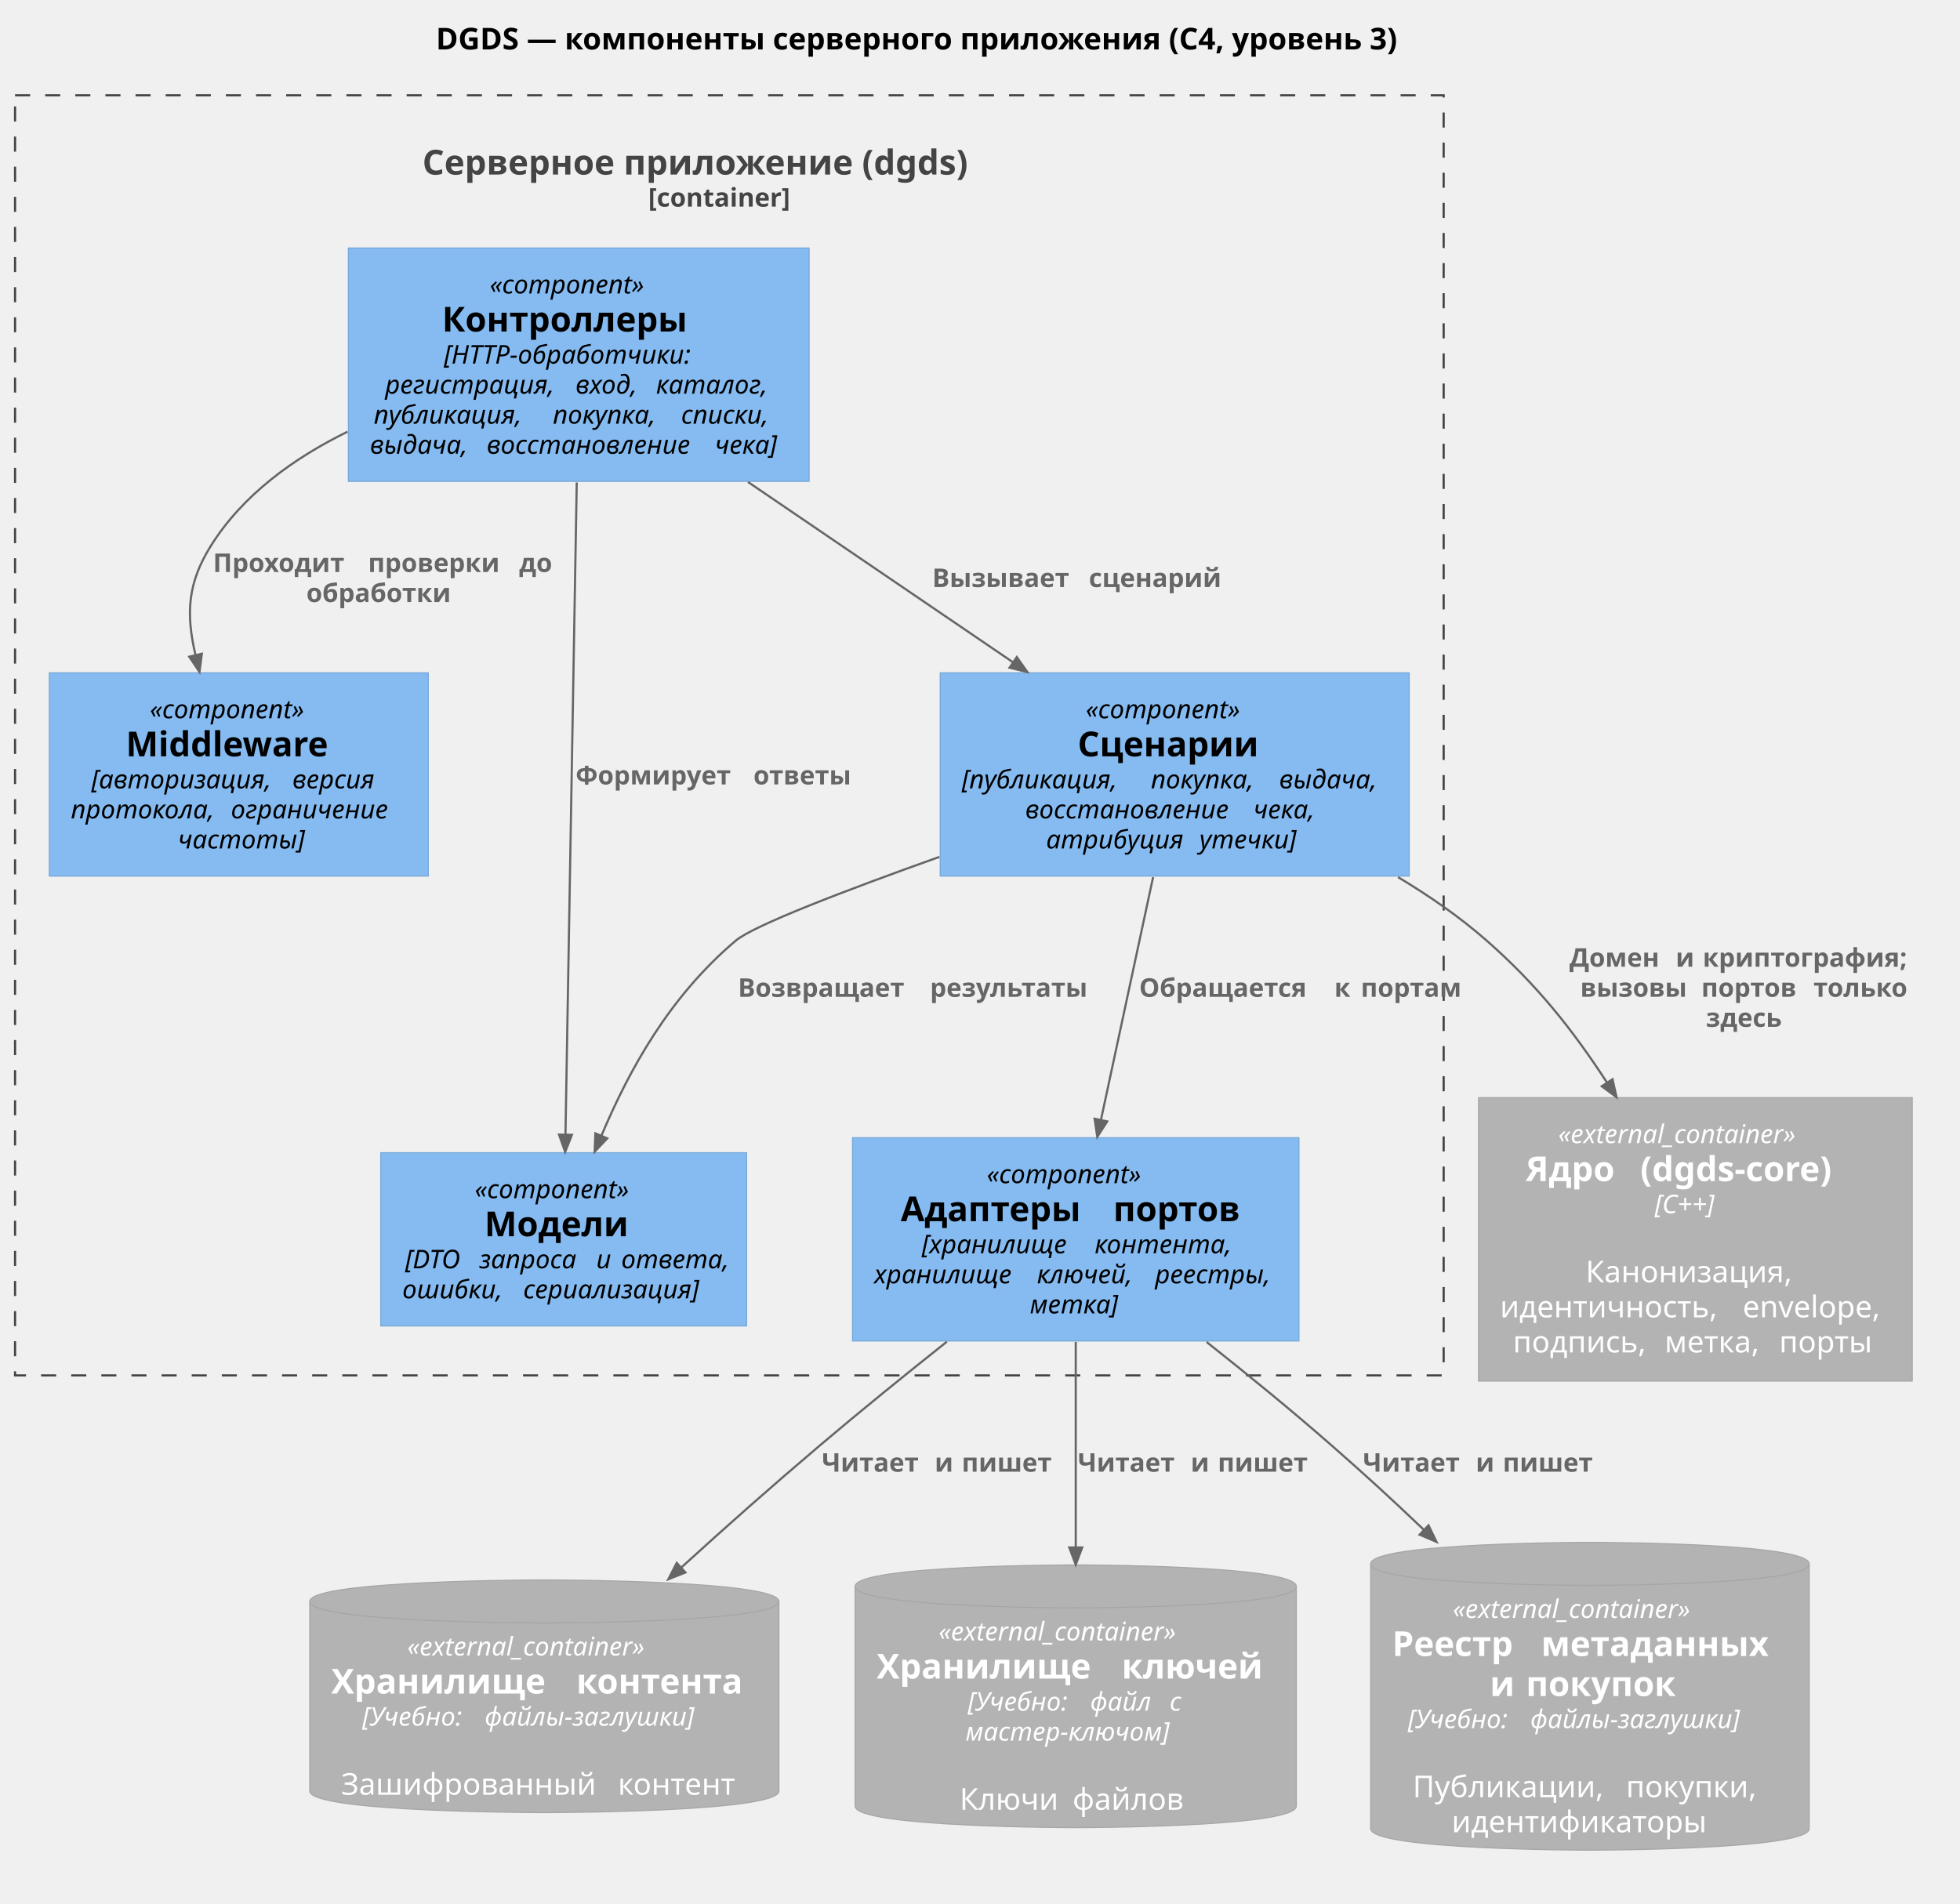
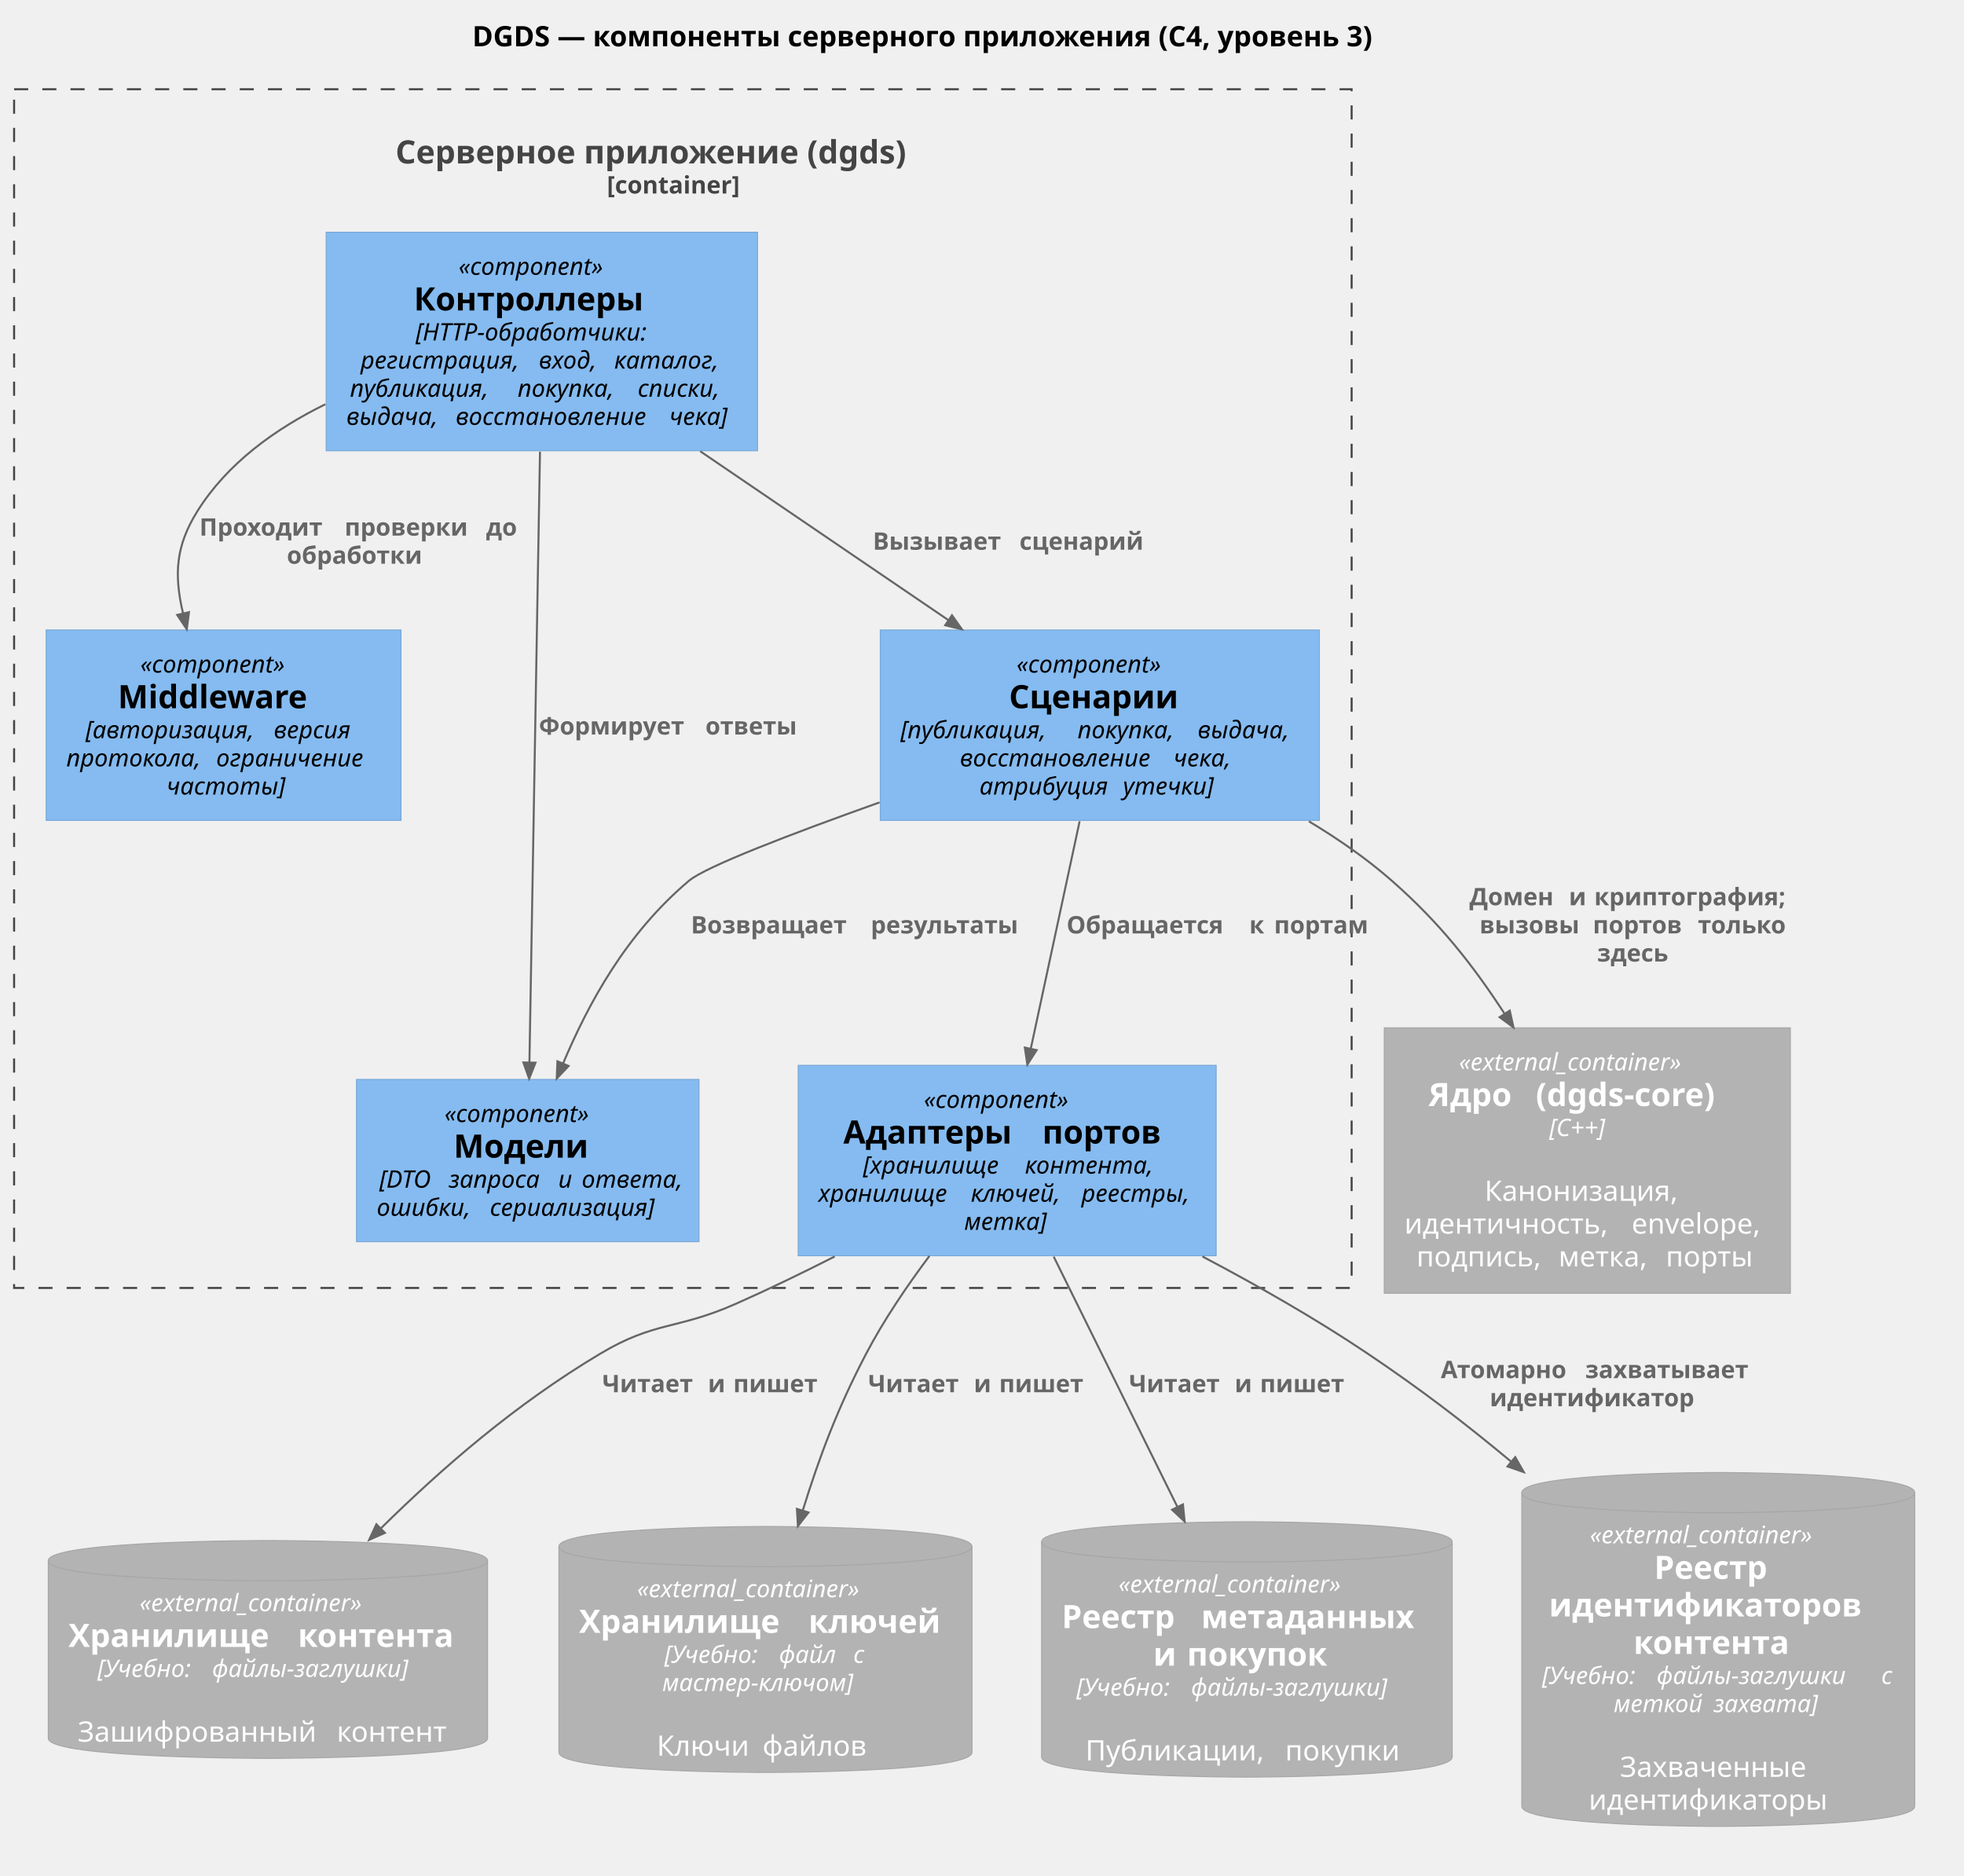
- <svg xmlns="http://www.w3.org/2000/svg" version="1.1" data-diagram-type="DESCRIPTION" style="width:911px;height:885px;background:#FFFFFF;" width="911px" height="885px" viewBox="0 0 911 885" zoomAndPan="magnify" preserveAspectRatio="none" contentStyleType="text/css">
+ <svg xmlns="http://www.w3.org/2000/svg" version="1.1" data-diagram-type="DESCRIPTION" style="width:975px;height:931px;background:#FFFFFF;" width="975px" height="931px" viewBox="0 0 975 931" zoomAndPan="magnify" preserveAspectRatio="none" contentStyleType="text/css">
  <defs />
  <g font-family="sans-serif" lengthAdjust="spacing">
    <g class="title" data-source-line="3">
-       <text x="202.61" y="22.995" fill="#000" font-size="14" textLength="499.611" font-weight="700">DGDS — компоненты серверного приложения (C4, уровень 3)</text>
+       <text x="234.459" y="22.995" fill="#000" font-size="14" textLength="499.611" font-weight="700">DGDS — компоненты серверного приложения (C4, уровень 3)</text>
    </g>
    <g class="cluster" data-qualified-name="server" id="ent0001" data-source-line="1666">
-       <rect x="7" y="44.297" width="664" height="595.1" fill="none" style="stroke:#444;stroke-width:1;stroke-dasharray:7,7;" />
+       <rect x="7" y="44.297" width="664" height="595.09" fill="none" style="stroke:#444;stroke-width:1;stroke-dasharray:7,7;" />
      <text x="196.328" y="81.148" fill="#444" font-size="16" textLength="285.344" font-weight="700">Серверное приложение (dgds)</text>
      <text x="301.292" y="96.061" fill="#444" font-size="12" textLength="75.416" font-weight="700">[container]</text>
    </g>
    <g class="entity" data-qualified-name="server.middleware" id="ent0002" data-source-line="78">
      <rect x="22.93" y="312.767" width="176.141" height="94.5" fill="#85BBF0" style="stroke:#78A8D8;stroke-width:0.5;" />
      <text x="69.651" y="333.906" fill="#000" font-size="12" textLength="82.699" font-style="italic">«component»</text>
      <text x="58.516" y="351.587" fill="#000" font-size="16" textLength="104.969" font-weight="700">Middleware</text>
      <text x="42.454" y="366.499" fill="#000" font-size="12" textLength="89.59" font-style="italic">[авторизация,</text>
      <text x="132.044" y="366.499" fill="#000" font-size="12" font-style="italic"> </text>
      <text x="135.859" y="366.499" fill="#000" font-size="12" textLength="43.688" font-style="italic">версия</text>
      <text x="32.93" y="380.468" fill="#000" font-size="12" textLength="70.564" font-style="italic">протокола,</text>
      <text x="103.494" y="380.468" fill="#000" font-size="12" font-style="italic"> </text>
      <text x="107.309" y="380.468" fill="#000" font-size="12" textLength="81.762" font-style="italic">ограничение</text>
      <text x="82.741" y="394.437" fill="#000" font-size="12" textLength="56.52" font-style="italic">частоты]</text>
    </g>
    <g class="entity" data-qualified-name="server.controllers" id="ent0003" data-source-line="78">
      <rect x="161.93" y="115.297" width="214.133" height="108.469" fill="#85BBF0" style="stroke:#78A8D8;stroke-width:0.5;" />
      <text x="227.647" y="136.436" fill="#000" font-size="12" textLength="82.699" font-style="italic">«component»</text>
      <text x="205.469" y="154.117" fill="#000" font-size="16" textLength="127.055" font-weight="700">Контроллеры</text>
      <text x="206.319" y="169.029" fill="#000" font-size="12" textLength="125.355" font-style="italic">[HTTP-обработчики:</text>
      <text x="178.999" y="182.998" fill="#000" font-size="12" textLength="84.662" font-style="italic">регистрация,</text>
      <text x="263.661" y="182.998" fill="#000" font-size="12" font-style="italic"> </text>
      <text x="267.476" y="182.998" fill="#000" font-size="12" textLength="33.627" font-style="italic">вход,</text>
      <text x="301.103" y="182.998" fill="#000" font-size="12" font-style="italic"> </text>
      <text x="304.917" y="182.998" fill="#000" font-size="12" textLength="54.076" font-style="italic">каталог,</text>
      <text x="173.723" y="196.967" fill="#000" font-size="12" textLength="79.418" font-style="italic">публикация,</text>
      <text x="253.141" y="196.967" fill="#000" font-size="12" font-style="italic"> </text>
      <text x="256.955" y="196.967" fill="#000" font-size="12" textLength="55.799" font-style="italic">покупка,</text>
      <text x="312.754" y="196.967" fill="#000" font-size="12" font-style="italic"> </text>
      <text x="316.569" y="196.967" fill="#000" font-size="12" textLength="47.701" font-style="italic">списки,</text>
      <text x="171.93" y="210.936" fill="#000" font-size="12" textLength="50.455" font-style="italic">выдача,</text>
      <text x="222.385" y="210.936" fill="#000" font-size="12" font-style="italic"> </text>
      <text x="226.2" y="210.936" fill="#000" font-size="12" textLength="102.293" font-style="italic">восстановление</text>
      <text x="328.493" y="210.936" fill="#000" font-size="12" font-style="italic"> </text>
      <text x="332.307" y="210.936" fill="#000" font-size="12" textLength="33.756" font-style="italic">чека]</text>
    </g>
    <g class="entity" data-qualified-name="server.services" id="ent0004" data-source-line="78">
      <rect x="437.01" y="312.767" width="217.982" height="94.5" fill="#85BBF0" style="stroke:#78A8D8;stroke-width:0.5;" />
      <text x="504.652" y="333.906" fill="#000" font-size="12" textLength="82.699" font-style="italic">«component»</text>
      <text x="500.911" y="351.587" fill="#000" font-size="16" textLength="90.18" font-weight="700">Сценарии</text>
      <text x="447.01" y="366.499" fill="#000" font-size="12" textLength="84.1" font-style="italic">[публикация,</text>
      <text x="531.11" y="366.499" fill="#000" font-size="12" font-style="italic"> </text>
      <text x="534.924" y="366.499" fill="#000" font-size="12" textLength="55.799" font-style="italic">покупка,</text>
      <text x="590.723" y="366.499" fill="#000" font-size="12" font-style="italic"> </text>
      <text x="594.537" y="366.499" fill="#000" font-size="12" textLength="50.455" font-style="italic">выдача,</text>
      <text x="476.503" y="380.468" fill="#000" font-size="12" textLength="102.293" font-style="italic">восстановление</text>
      <text x="578.796" y="380.468" fill="#000" font-size="12" font-style="italic"> </text>
      <text x="582.611" y="380.468" fill="#000" font-size="12" textLength="32.889" font-style="italic">чека,</text>
      <text x="486.224" y="394.437" fill="#000" font-size="12" textLength="67.447" font-style="italic">атрибуция</text>
      <text x="553.671" y="394.437" fill="#000" font-size="12" font-style="italic"> </text>
      <text x="557.486" y="394.437" fill="#000" font-size="12" textLength="48.293" font-style="italic">утечки]</text>
    </g>
    <g class="entity" data-qualified-name="server.models" id="ent0005" data-source-line="78">
      <rect x="176.99" y="535.877" width="170.018" height="80.531" fill="#85BBF0" style="stroke:#78A8D8;stroke-width:0.5;" />
      <text x="220.649" y="557.016" fill="#000" font-size="12" textLength="82.699" font-style="italic">«component»</text>
      <text x="225.19" y="574.697" fill="#000" font-size="16" textLength="73.617" font-weight="700">Модели</text>
      <text x="188.311" y="589.609" fill="#000" font-size="12" textLength="30.697" font-style="italic">[DTO</text>
      <text x="219.009" y="589.609" fill="#000" font-size="12" font-style="italic"> </text>
      <text x="222.823" y="589.609" fill="#000" font-size="12" textLength="50.49" font-style="italic">запроса</text>
      <text x="273.313" y="589.609" fill="#000" font-size="12" font-style="italic"> </text>
      <text x="277.128" y="589.609" fill="#000" font-size="12" font-style="italic">и</text>
      <text x="284.927" y="589.609" fill="#000" font-size="12" font-style="italic"> </text>
      <text x="288.741" y="589.609" fill="#000" font-size="12" textLength="46.945" font-style="italic">ответа,</text>
      <text x="186.99" y="603.578" fill="#000" font-size="12" textLength="52.383" font-style="italic">ошибки,</text>
      <text x="239.373" y="603.578" fill="#000" font-size="12" font-style="italic"> </text>
      <text x="243.187" y="603.578" fill="#000" font-size="12" textLength="93.82" font-style="italic">сериализация]</text>
    </g>
    <g class="entity" data-qualified-name="server.adapters" id="ent0006" data-source-line="78">
-       <rect x="396.26" y="528.897" width="207.482" height="94.5" fill="#85BBF0" style="stroke:#78A8D8;stroke-width:0.5;" />
-       <text x="458.652" y="550.036" fill="#000" font-size="12" textLength="82.699" font-style="italic">«component»</text>
-       <text x="418.669" y="567.717" fill="#000" font-size="16" textLength="93.203" font-weight="700">Адаптеры</text>
-       <text x="511.872" y="567.717" fill="#000" font-size="16" font-weight="700"> </text>
-       <text x="517.443" y="567.717" fill="#000" font-size="16" textLength="63.891" font-weight="700">портов</text>
-       <text x="428.411" y="582.629" fill="#000" font-size="12" textLength="76.553" font-style="italic">[хранилище</text>
-       <text x="504.964" y="582.629" fill="#000" font-size="12" font-style="italic"> </text>
-       <text x="508.779" y="582.629" fill="#000" font-size="12" textLength="62.813" font-style="italic">контента,</text>
-       <text x="406.26" y="596.598" fill="#000" font-size="12" textLength="71.871" font-style="italic">хранилище</text>
-       <text x="478.131" y="596.598" fill="#000" font-size="12" font-style="italic"> </text>
-       <text x="481.946" y="596.598" fill="#000" font-size="12" textLength="51.105" font-style="italic">ключей,</text>
-       <text x="533.051" y="596.598" fill="#000" font-size="12" font-style="italic"> </text>
-       <text x="536.865" y="596.598" fill="#000" font-size="12" textLength="56.877" font-style="italic">реестры,</text>
-       <text x="478.647" y="610.567" fill="#000" font-size="12" textLength="42.709" font-style="italic">метка]</text>
-     </g>
-     <g class="entity" data-qualified-name="blobs" id="ent0007" data-source-line="87">
-       <path d="M143.98,744.477 C143.98,734.477 253.003,734.477 253.003,734.477 C253.003,734.477 362.027,734.477 362.027,744.477 L362.027,832.633 C362.027,842.633 253.003,842.633 253.003,842.633 C253.003,842.633 143.98,842.633 143.98,832.633 L143.98,744.477" style="stroke:#A6A6A6;stroke-width:0.5;" fill="#B3B3B3" />
-       <path d="M143.98,744.477 C143.98,754.477 253.003,754.477 253.003,754.477 C253.003,754.477 362.027,754.477 362.027,744.477" style="stroke:#A6A6A6;stroke-width:0.5;" fill="none" />
-       <text x="189.268" y="769.616" fill="#FFF" font-size="12" textLength="127.471" font-style="italic">«external_container»</text>
-       <text x="153.98" y="787.297" fill="#FFF" font-size="16" textLength="108.32" font-weight="700">Хранилище</text>
-       <text x="262.3" y="787.297" fill="#FFF" font-size="16" font-weight="700"> </text>
-       <text x="267.871" y="787.297" fill="#FFF" font-size="16" textLength="84.156" font-weight="700">контента</text>
-       <text x="168.344" y="802.209" fill="#FFF" font-size="12" textLength="53.098" font-style="italic">[Учебно:</text>
-       <text x="221.442" y="802.209" fill="#FFF" font-size="12" font-style="italic"> </text>
-       <text x="225.256" y="802.209" fill="#FFF" font-size="12" textLength="112.406" font-style="italic">файлы-заглушки]</text>
-       <text x="250.778" y="818.034" fill="#FFF" font-size="14"> </text>
-       <text x="158.565" y="834.331" fill="#FFF" font-size="14" textLength="124.175">Зашифрованный</text>
-       <text x="282.74" y="834.331" fill="#FFF" font-size="14"> </text>
-       <text x="287.19" y="834.331" fill="#FFF" font-size="14" textLength="60.252">контент</text>
-     </g>
-     <g class="entity" data-qualified-name="keys" id="ent0008" data-source-line="87">
-       <path d="M397.46,737.497 C397.46,727.497 499.995,727.497 499.995,727.497 C499.995,727.497 602.53,727.497 602.53,737.497 L602.53,839.622 C602.53,849.622 499.995,849.622 499.995,849.622 C499.995,849.622 397.46,849.622 397.46,839.622 L397.46,737.497" style="stroke:#A6A6A6;stroke-width:0.5;" fill="#B3B3B3" />
-       <path d="M397.46,737.497 C397.46,747.497 499.995,747.497 499.995,747.497 C499.995,747.497 602.53,747.497 602.53,737.497" style="stroke:#A6A6A6;stroke-width:0.5;" fill="none" />
-       <text x="436.26" y="762.636" fill="#FFF" font-size="12" textLength="127.471" font-style="italic">«external_container»</text>
-       <text x="407.46" y="780.317" fill="#FFF" font-size="16" textLength="108.32" font-weight="700">Хранилище</text>
-       <text x="515.78" y="780.317" fill="#FFF" font-size="16" font-weight="700"> </text>
-       <text x="521.351" y="780.317" fill="#FFF" font-size="16" textLength="71.18" font-weight="700">ключей</text>
-       <text x="449.792" y="795.229" fill="#FFF" font-size="12" textLength="53.098" font-style="italic">[Учебно:</text>
-       <text x="502.89" y="795.229" fill="#FFF" font-size="12" font-style="italic"> </text>
-       <text x="506.704" y="795.229" fill="#FFF" font-size="12" textLength="33.082" font-style="italic">файл</text>
-       <text x="539.786" y="795.229" fill="#FFF" font-size="12" font-style="italic"> </text>
-       <text x="543.601" y="795.229" fill="#FFF" font-size="12" font-style="italic">с</text>
-       <text x="448.74" y="809.198" fill="#FFF" font-size="12" textLength="102.51" font-style="italic">мастер-ключом]</text>
-       <text x="497.77" y="825.023" fill="#FFF" font-size="14"> </text>
-       <text x="446.043" y="841.32" fill="#FFF" font-size="14" textLength="48.043">Ключи</text>
-       <text x="494.085" y="841.32" fill="#FFF" font-size="14"> </text>
-       <text x="498.536" y="841.32" fill="#FFF" font-size="14" textLength="55.412">файлов</text>
-     </g>
-     <g class="entity" data-qualified-name="meta" id="ent0009" data-source-line="87">
-       <path d="M637.09,727.017 C637.09,717.017 739.004,717.017 739.004,717.017 C739.004,717.017 840.918,717.017 840.918,727.017 L840.918,850.095 C840.918,860.095 739.004,860.095 739.004,860.095 C739.004,860.095 637.09,860.095 637.09,850.095 L637.09,727.017" style="stroke:#A6A6A6;stroke-width:0.5;" fill="#B3B3B3" />
-       <path d="M637.09,727.017 C637.09,737.017 739.004,737.017 739.004,737.017 C739.004,737.017 840.918,737.017 840.918,727.017" style="stroke:#A6A6A6;stroke-width:0.5;" fill="none" />
-       <text x="675.269" y="752.156" fill="#FFF" font-size="12" textLength="127.471" font-style="italic">«external_container»</text>
-       <text x="647.09" y="769.837" fill="#FFF" font-size="16" textLength="63.641" font-weight="700">Реестр</text>
-       <text x="710.731" y="769.837" fill="#FFF" font-size="16" font-weight="700"> </text>
-       <text x="716.301" y="769.837" fill="#FFF" font-size="16" textLength="114.617" font-weight="700">метаданных</text>
-       <text x="692.492" y="788.462" fill="#FFF" font-size="16" font-weight="700">и</text>
-       <text x="703.703" y="788.462" fill="#FFF" font-size="16" font-weight="700"> </text>
-       <text x="709.274" y="788.462" fill="#FFF" font-size="16" textLength="76.242" font-weight="700">покупок</text>
-       <text x="654.345" y="803.374" fill="#FFF" font-size="12" textLength="53.098" font-style="italic">[Учебно:</text>
-       <text x="707.443" y="803.374" fill="#FFF" font-size="12" font-style="italic"> </text>
-       <text x="711.257" y="803.374" fill="#FFF" font-size="12" textLength="112.406" font-style="italic">файлы-заглушки]</text>
-       <text x="736.779" y="819.199" fill="#FFF" font-size="14"> </text>
-       <text x="656.617" y="835.496" fill="#FFF" font-size="14" textLength="94.705">Публикации,</text>
-       <text x="751.322" y="835.496" fill="#FFF" font-size="14"> </text>
-       <text x="755.773" y="835.496" fill="#FFF" font-size="14" textLength="65.618">покупки,</text>
-       <text x="674.722" y="851.793" fill="#FFF" font-size="14" textLength="128.563">идентификаторы</text>
-     </g>
-     <g class="entity" data-qualified-name="core" id="ent0010" data-source-line="83">
+       <rect x="396.26" y="528.887" width="207.482" height="94.5" fill="#85BBF0" style="stroke:#78A8D8;stroke-width:0.5;" />
+       <text x="458.652" y="550.026" fill="#000" font-size="12" textLength="82.699" font-style="italic">«component»</text>
+       <text x="418.669" y="567.707" fill="#000" font-size="16" textLength="93.203" font-weight="700">Адаптеры</text>
+       <text x="511.872" y="567.707" fill="#000" font-size="16" font-weight="700"> </text>
+       <text x="517.443" y="567.707" fill="#000" font-size="16" textLength="63.891" font-weight="700">портов</text>
+       <text x="428.411" y="582.619" fill="#000" font-size="12" textLength="76.553" font-style="italic">[хранилище</text>
+       <text x="504.964" y="582.619" fill="#000" font-size="12" font-style="italic"> </text>
+       <text x="508.779" y="582.619" fill="#000" font-size="12" textLength="62.813" font-style="italic">контента,</text>
+       <text x="406.26" y="596.588" fill="#000" font-size="12" textLength="71.871" font-style="italic">хранилище</text>
+       <text x="478.131" y="596.588" fill="#000" font-size="12" font-style="italic"> </text>
+       <text x="481.946" y="596.588" fill="#000" font-size="12" textLength="51.105" font-style="italic">ключей,</text>
+       <text x="533.051" y="596.588" fill="#000" font-size="12" font-style="italic"> </text>
+       <text x="536.865" y="596.588" fill="#000" font-size="12" textLength="56.877" font-style="italic">реестры,</text>
+       <text x="478.647" y="610.557" fill="#000" font-size="12" textLength="42.709" font-style="italic">метка]</text>
+     </g>
+     <g class="entity" data-qualified-name="core" id="ent0007" data-source-line="83">
      <rect x="687.21" y="510.267" width="201.583" height="131.75" fill="#B3B3B3" style="stroke:#A6A6A6;stroke-width:0.5;" />
      <text x="724.266" y="531.406" fill="#FFF" font-size="12" textLength="127.471" font-style="italic">«external_container»</text>
      <text x="709.189" y="549.087" fill="#FFF" font-size="16" textLength="47.688" font-weight="700">Ядро</text>
      <text x="756.877" y="549.087" fill="#FFF" font-size="16" font-weight="700"> </text>
      <text x="762.447" y="549.087" fill="#FFF" font-size="16" textLength="104.367" font-weight="700">(dgds-core)</text>
      <text x="769.076" y="563.999" fill="#FFF" font-size="12" textLength="37.852" font-style="italic">[C++]</text>
      <text x="785.776" y="579.824" fill="#FFF" font-size="14"> </text>
      <text x="736.995" y="596.121" fill="#FFF" font-size="14" textLength="102.013">Канонизация,</text>
      <text x="697.21" y="612.418" fill="#FFF" font-size="14" textLength="108.343">идентичность,</text>
      <text x="805.553" y="612.418" fill="#FFF" font-size="14"> </text>
      <text x="810.003" y="612.418" fill="#FFF" font-size="14" textLength="68.79">envelope,</text>
      <text x="703.212" y="628.715" fill="#FFF" font-size="14" textLength="66.049">подпись,</text>
      <text x="769.261" y="628.715" fill="#FFF" font-size="14"> </text>
      <text x="773.711" y="628.715" fill="#FFF" font-size="14" textLength="48.815">метка,</text>
      <text x="822.526" y="628.715" fill="#FFF" font-size="14"> </text>
      <text x="826.977" y="628.715" fill="#FFF" font-size="14" textLength="45.814">порты</text>
    </g>
-     <g class="link" data-entity-1="ent0003" data-entity-2="ent0002" id="lnk11" data-source-line="1779" data-link-type="dependency">
-       <path d="M161.51,200.697 C136.45,213.007 112.79,230.117 98,253.767 C87.21,271.017 86.329,285.199 90.889,304.599" style="stroke:#666;stroke-width:1;" fill="none" id="controllers-to-middleware" />
-       <polygon points="92.72,312.387,93.81,303.913,87.969,305.286,92.72,312.387" fill="#666" style="stroke:#666;stroke-width:1;stroke-linejoin:miter;stroke-miterlimit:10;" />
+     <g class="entity" data-qualified-name="blobs" id="ent0008" data-source-line="87">
+       <path d="M23.98,774.777 C23.98,764.777 133.003,764.777 133.003,764.777 C133.003,764.777 242.027,764.777 242.027,774.777 L242.027,862.933 C242.027,872.933 133.003,872.933 133.003,872.933 C133.003,872.933 23.98,872.933 23.98,862.933 L23.98,774.777" style="stroke:#A6A6A6;stroke-width:0.5;" fill="#B3B3B3" />
+       <path d="M23.98,774.777 C23.98,784.777 133.003,784.777 133.003,784.777 C133.003,784.777 242.027,784.777 242.027,774.777" style="stroke:#A6A6A6;stroke-width:0.5;" fill="none" />
+       <text x="69.268" y="799.916" fill="#FFF" font-size="12" textLength="127.471" font-style="italic">«external_container»</text>
+       <text x="33.98" y="817.597" fill="#FFF" font-size="16" textLength="108.32" font-weight="700">Хранилище</text>
+       <text x="142.3" y="817.597" fill="#FFF" font-size="16" font-weight="700"> </text>
+       <text x="147.871" y="817.597" fill="#FFF" font-size="16" textLength="84.156" font-weight="700">контента</text>
+       <text x="48.344" y="832.509" fill="#FFF" font-size="12" textLength="53.098" font-style="italic">[Учебно:</text>
+       <text x="101.442" y="832.509" fill="#FFF" font-size="12" font-style="italic"> </text>
+       <text x="105.256" y="832.509" fill="#FFF" font-size="12" textLength="112.406" font-style="italic">файлы-заглушки]</text>
+       <text x="130.778" y="848.334" fill="#FFF" font-size="14"> </text>
+       <text x="38.565" y="864.631" fill="#FFF" font-size="14" textLength="124.175">Зашифрованный</text>
+       <text x="162.74" y="864.631" fill="#FFF" font-size="14"> </text>
+       <text x="167.19" y="864.631" fill="#FFF" font-size="14" textLength="60.252">контент</text>
+     </g>
+     <g class="entity" data-qualified-name="keys" id="ent0009" data-source-line="87">
+       <path d="M277.46,767.787 C277.46,757.787 379.995,757.787 379.995,757.787 C379.995,757.787 482.53,757.787 482.53,767.787 L482.53,869.912 C482.53,879.912 379.995,879.912 379.995,879.912 C379.995,879.912 277.46,879.912 277.46,869.912 L277.46,767.787" style="stroke:#A6A6A6;stroke-width:0.5;" fill="#B3B3B3" />
+       <path d="M277.46,767.787 C277.46,777.787 379.995,777.787 379.995,777.787 C379.995,777.787 482.53,777.787 482.53,767.787" style="stroke:#A6A6A6;stroke-width:0.5;" fill="none" />
+       <text x="316.26" y="792.926" fill="#FFF" font-size="12" textLength="127.471" font-style="italic">«external_container»</text>
+       <text x="287.46" y="810.607" fill="#FFF" font-size="16" textLength="108.32" font-weight="700">Хранилище</text>
+       <text x="395.78" y="810.607" fill="#FFF" font-size="16" font-weight="700"> </text>
+       <text x="401.351" y="810.607" fill="#FFF" font-size="16" textLength="71.18" font-weight="700">ключей</text>
+       <text x="329.792" y="825.519" fill="#FFF" font-size="12" textLength="53.098" font-style="italic">[Учебно:</text>
+       <text x="382.89" y="825.519" fill="#FFF" font-size="12" font-style="italic"> </text>
+       <text x="386.704" y="825.519" fill="#FFF" font-size="12" textLength="33.082" font-style="italic">файл</text>
+       <text x="419.786" y="825.519" fill="#FFF" font-size="12" font-style="italic"> </text>
+       <text x="423.601" y="825.519" fill="#FFF" font-size="12" font-style="italic">с</text>
+       <text x="328.74" y="839.488" fill="#FFF" font-size="12" textLength="102.51" font-style="italic">мастер-ключом]</text>
+       <text x="377.77" y="855.313" fill="#FFF" font-size="14"> </text>
+       <text x="326.043" y="871.61" fill="#FFF" font-size="14" textLength="48.043">Ключи</text>
+       <text x="374.085" y="871.61" fill="#FFF" font-size="14"> </text>
+       <text x="378.536" y="871.61" fill="#FFF" font-size="14" textLength="55.412">файлов</text>
+     </g>
+     <g class="entity" data-qualified-name="meta" id="ent0010" data-source-line="87">
+       <path d="M517.09,765.457 C517.09,755.457 619.004,755.457 619.004,755.457 C619.004,755.457 720.918,755.457 720.918,765.457 L720.918,872.238 C720.918,882.238 619.004,882.238 619.004,882.238 C619.004,882.238 517.09,882.238 517.09,872.238 L517.09,765.457" style="stroke:#A6A6A6;stroke-width:0.5;" fill="#B3B3B3" />
+       <path d="M517.09,765.457 C517.09,775.457 619.004,775.457 619.004,775.457 C619.004,775.457 720.918,775.457 720.918,765.457" style="stroke:#A6A6A6;stroke-width:0.5;" fill="none" />
+       <text x="555.269" y="790.596" fill="#FFF" font-size="12" textLength="127.471" font-style="italic">«external_container»</text>
+       <text x="527.09" y="808.277" fill="#FFF" font-size="16" textLength="63.641" font-weight="700">Реестр</text>
+       <text x="590.731" y="808.277" fill="#FFF" font-size="16" font-weight="700"> </text>
+       <text x="596.301" y="808.277" fill="#FFF" font-size="16" textLength="114.617" font-weight="700">метаданных</text>
+       <text x="572.492" y="826.902" fill="#FFF" font-size="16" font-weight="700">и</text>
+       <text x="583.703" y="826.902" fill="#FFF" font-size="16" font-weight="700"> </text>
+       <text x="589.274" y="826.902" fill="#FFF" font-size="16" textLength="76.242" font-weight="700">покупок</text>
+       <text x="534.345" y="841.814" fill="#FFF" font-size="12" textLength="53.098" font-style="italic">[Учебно:</text>
+       <text x="587.443" y="841.814" fill="#FFF" font-size="12" font-style="italic"> </text>
+       <text x="591.257" y="841.814" fill="#FFF" font-size="12" textLength="112.406" font-style="italic">файлы-заглушки]</text>
+       <text x="616.779" y="857.639" fill="#FFF" font-size="14"> </text>
+       <text x="538.842" y="873.936" fill="#FFF" font-size="14" textLength="94.705">Публикации,</text>
+       <text x="633.548" y="873.936" fill="#FFF" font-size="14"> </text>
+       <text x="637.998" y="873.936" fill="#FFF" font-size="14" textLength="61.168">покупки</text>
+     </g>
+     <g class="entity" data-qualified-name="identities" id="ent0011" data-source-line="87">
+       <path d="M755.48,741.017 C755.48,731.017 853.004,731.017 853.004,731.017 C853.004,731.017 950.529,731.017 950.529,741.017 L950.529,896.689 C950.529,906.689 853.004,906.689 853.004,906.689 C853.004,906.689 755.48,906.689 755.48,896.689 L755.48,741.017" style="stroke:#A6A6A6;stroke-width:0.5;" fill="#B3B3B3" />
+       <path d="M755.48,741.017 C755.48,751.017 853.004,751.017 853.004,751.017 C853.004,751.017 950.529,751.017 950.529,741.017" style="stroke:#A6A6A6;stroke-width:0.5;" fill="none" />
+       <text x="789.269" y="766.156" fill="#FFF" font-size="12" textLength="127.471" font-style="italic">«external_container»</text>
+       <text x="821.184" y="783.837" fill="#FFF" font-size="16" textLength="63.641" font-weight="700">Реестр</text>
+       <text x="768.954" y="802.462" fill="#FFF" font-size="16" textLength="168.102" font-weight="700">идентификаторов</text>
+       <text x="810.926" y="821.087" fill="#FFF" font-size="16" textLength="84.156" font-weight="700">контента</text>
+       <text x="765.48" y="835.999" fill="#FFF" font-size="12" textLength="53.098" font-style="italic">[Учебно:</text>
+       <text x="818.578" y="835.999" fill="#FFF" font-size="12" font-style="italic"> </text>
+       <text x="822.392" y="835.999" fill="#FFF" font-size="12" textLength="107.725" font-style="italic">файлы-заглушки</text>
+       <text x="930.117" y="835.999" fill="#FFF" font-size="12" font-style="italic"> </text>
+       <text x="933.931" y="835.999" fill="#FFF" font-size="12" font-style="italic">с</text>
+       <text x="801.046" y="849.968" fill="#FFF" font-size="12" textLength="45.814" font-style="italic">меткой</text>
+       <text x="846.861" y="849.968" fill="#FFF" font-size="12" font-style="italic"> </text>
+       <text x="850.675" y="849.968" fill="#FFF" font-size="12" textLength="54.287" font-style="italic">захвата]</text>
+       <text x="850.779" y="865.793" fill="#FFF" font-size="14"> </text>
+       <text x="804.24" y="882.09" fill="#FFF" font-size="14" textLength="97.528">Захваченные</text>
+       <text x="788.723" y="898.387" fill="#FFF" font-size="14" textLength="128.563">идентификаторы</text>
+     </g>
+     <g class="link" data-entity-1="ent0003" data-entity-2="ent0002" id="lnk12" data-source-line="1779" data-link-type="dependency">
+       <path d="M161.51,200.697 C136.45,213.007 112.79,230.107 98,253.767 C87.21,271.017 86.329,285.189 90.889,304.589" style="stroke:#666;stroke-width:1;" fill="none" id="controllers-to-middleware" />
+       <polygon points="92.72,312.377,93.81,303.903,87.969,305.276,92.72,312.377" fill="#666" style="stroke:#666;stroke-width:1;stroke-linejoin:miter;stroke-miterlimit:10;" />
      <text x="99" y="265.906" fill="#666" font-size="12" textLength="67.916" font-weight="700">Проходит</text>
      <text x="166.916" y="265.906" fill="#666" font-size="12" font-weight="700"> </text>
      <text x="171.094" y="265.906" fill="#666" font-size="12" textLength="66" font-weight="700">проверки</text>
      <text x="237.094" y="265.906" fill="#666" font-size="12" font-weight="700"> </text>
      <text x="241.271" y="265.906" fill="#666" font-size="12" textLength="17.936" font-weight="700">до</text>
      <text x="142.383" y="279.874" fill="#666" font-size="12" textLength="73.441" font-weight="700">обработки</text>
    </g>
-     <g class="link" data-entity-1="ent0003" data-entity-2="ent0004" id="lnk12" data-source-line="1779" data-link-type="dependency">
-       <path d="M347.64,224.047 C388.58,251.907 431.556,281.147 470.916,307.927" style="stroke:#666;stroke-width:1;" fill="none" id="controllers-to-services" />
+     <g class="link" data-entity-1="ent0003" data-entity-2="ent0004" id="lnk13" data-source-line="1779" data-link-type="dependency">
+       <path d="M347.64,224.037 C388.58,251.897 431.556,281.147 470.916,307.927" style="stroke:#666;stroke-width:1;" fill="none" id="controllers-to-services" />
      <polygon points="477.53,312.427,472.603,305.446,469.228,310.407,477.53,312.427" fill="#666" style="stroke:#666;stroke-width:1;stroke-linejoin:miter;stroke-miterlimit:10;" />
      <text x="433.31" y="272.906" fill="#666" font-size="12" textLength="68.607" font-weight="700">Вызывает</text>
      <text x="501.917" y="272.906" fill="#666" font-size="12" font-weight="700"> </text>
      <text x="506.095" y="272.906" fill="#666" font-size="12" textLength="65.941" font-weight="700">сценарий</text>
    </g>
-     <g class="link" data-entity-1="ent0003" data-entity-2="ent0005" id="lnk13" data-source-line="1779" data-link-type="dependency">
-       <path d="M268.07,224.267 C266.64,306.707 264.088,454.498 262.828,527.508" style="stroke:#666;stroke-width:1;" fill="none" id="controllers-to-models" />
+     <g class="link" data-entity-1="ent0003" data-entity-2="ent0005" id="lnk14" data-source-line="1779" data-link-type="dependency">
+       <path d="M268.07,224.257 C266.64,306.697 264.088,454.498 262.828,527.508" style="stroke:#666;stroke-width:1;" fill="none" id="controllers-to-models" />
      <polygon points="262.69,535.507,265.828,527.56,259.828,527.456,262.69,535.507" fill="#666" style="stroke:#666;stroke-width:1;stroke-linejoin:miter;stroke-miterlimit:10;" />
      <text x="267.54" y="364.656" fill="#666" font-size="12" textLength="78.457" font-weight="700">Формирует</text>
      <text x="345.997" y="364.656" fill="#666" font-size="12" font-weight="700"> </text>
      <text x="350.175" y="364.656" fill="#666" font-size="12" textLength="48.738" font-weight="700">ответы</text>
    </g>
-     <g class="link" data-entity-1="ent0004" data-entity-2="ent0005" id="lnk14" data-source-line="1779" data-link-type="dependency">
-       <path d="M436.64,398.347 C392.68,414.017 350.34,430.227 342,437.267 C311.03,463.427 292.409,497.426 279.499,528.036" style="stroke:#666;stroke-width:1;" fill="none" id="services-to-models" />
+     <g class="link" data-entity-1="ent0004" data-entity-2="ent0005" id="lnk15" data-source-line="1779" data-link-type="dependency">
+       <path d="M436.64,398.337 C392.68,414.007 350.34,430.217 342,437.267 C311.03,463.427 292.409,497.426 279.499,528.036" style="stroke:#666;stroke-width:1;" fill="none" id="services-to-models" />
      <polygon points="276.39,535.407,282.263,529.201,276.735,526.87,276.39,535.407" fill="#666" style="stroke:#666;stroke-width:1;stroke-linejoin:miter;stroke-miterlimit:10;" />
      <text x="343" y="463.406" fill="#666" font-size="12" textLength="85.102" font-weight="700">Возвращает</text>
      <text x="428.102" y="463.406" fill="#666" font-size="12" font-weight="700"> </text>
      <text x="432.279" y="463.406" fill="#666" font-size="12" textLength="80.76" font-weight="700">результаты</text>
    </g>
-     <g class="link" data-entity-1="ent0004" data-entity-2="ent0006" id="lnk15" data-source-line="1779" data-link-type="dependency">
-       <path d="M535.96,407.747 C528.27,443.557 519.379,484.915 511.699,520.695" style="stroke:#666;stroke-width:1;" fill="none" id="services-to-adapters" />
-       <polygon points="510.02,528.517,514.632,521.325,508.766,520.065,510.02,528.517" fill="#666" style="stroke:#666;stroke-width:1;stroke-linejoin:miter;stroke-miterlimit:10;" />
+     <g class="link" data-entity-1="ent0004" data-entity-2="ent0006" id="lnk16" data-source-line="1779" data-link-type="dependency">
+       <path d="M535.96,407.737 C528.27,443.547 519.378,484.905 511.698,520.695" style="stroke:#666;stroke-width:1;" fill="none" id="services-to-adapters" />
+       <polygon points="510.02,528.517,514.632,521.324,508.765,520.066,510.02,528.517" fill="#666" style="stroke:#666;stroke-width:1;stroke-linejoin:miter;stroke-miterlimit:10;" />
      <text x="529.47" y="463.406" fill="#666" font-size="12" textLength="86.543" font-weight="700">Обращается</text>
      <text x="616.013" y="463.406" fill="#666" font-size="12" font-weight="700"> </text>
      <text x="620.191" y="463.406" fill="#666" font-size="12" font-weight="700">к</text>
      <text x="628.335" y="463.406" fill="#666" font-size="12" font-weight="700"> </text>
      <text x="632.513" y="463.406" fill="#666" font-size="12" textLength="49.986" font-weight="700">портам</text>
    </g>
-     <g class="link" data-entity-1="ent0004" data-entity-2="ent0010" id="lnk16" data-source-line="1779" data-link-type="dependency">
-       <path d="M649.8,407.757 C664.39,416.507 678.61,426.377 691,437.267 C714.41,457.847 730.774,478.453 746.984,503.343" style="stroke:#666;stroke-width:1;" fill="none" id="services-to-core" />
+     <g class="link" data-entity-1="ent0004" data-entity-2="ent0007" id="lnk17" data-source-line="1779" data-link-type="dependency">
+       <path d="M649.8,407.757 C664.39,416.507 678.61,426.377 691,437.267 C714.41,457.837 730.774,478.453 746.984,503.343" style="stroke:#666;stroke-width:1;" fill="none" id="services-to-core" />
      <polygon points="751.35,510.047,749.498,501.706,744.47,504.98,751.35,510.047" fill="#666" style="stroke:#666;stroke-width:1;stroke-linejoin:miter;stroke-miterlimit:10;" />
      <text x="729.49" y="449.406" fill="#666" font-size="12" textLength="45.17" font-weight="700">Домен</text>
      <text x="774.66" y="449.406" fill="#666" font-size="12" font-weight="700"> </text>
      <text x="778.838" y="449.406" fill="#666" font-size="12" font-weight="700">и</text>
      <text x="787.246" y="449.406" fill="#666" font-size="12" font-weight="700"> </text>
      <text x="791.424" y="449.406" fill="#666" font-size="12" textLength="104.408" font-weight="700">криптография;</text>
      <text x="734.488" y="463.374" fill="#666" font-size="12" textLength="52.107" font-weight="700">вызовы</text>
      <text x="786.595" y="463.374" fill="#666" font-size="12" font-weight="700"> </text>
      <text x="790.773" y="463.374" fill="#666" font-size="12" textLength="47.918" font-weight="700">портов</text>
      <text x="838.691" y="463.374" fill="#666" font-size="12" font-weight="700"> </text>
      <text x="842.869" y="463.374" fill="#666" font-size="12" textLength="47.965" font-weight="700">только</text>
      <text x="792.909" y="477.343" fill="#666" font-size="12" textLength="39.504" font-weight="700">здесь</text>
    </g>
-     <g class="link" data-entity-1="ent0006" data-entity-2="ent0007" id="lnk17" data-source-line="1779" data-link-type="dependency">
-       <path d="M440.1,623.727 C421.01,638.887 399.94,655.947 381,672.017 C357.6,691.877 338.337,708.963 316.557,728.783" style="stroke:#666;stroke-width:1;" fill="none" id="adapters-to-blobs" />
-       <polygon points="310.64,734.167,318.576,731.001,314.538,726.564,310.64,734.167" fill="#666" style="stroke:#666;stroke-width:1;stroke-linejoin:miter;stroke-miterlimit:10;" />
-       <text x="382" y="684.156" fill="#666" font-size="12" textLength="48.252" font-weight="700">Читает</text>
-       <text x="430.252" y="684.156" fill="#666" font-size="12" font-weight="700"> </text>
-       <text x="434.43" y="684.156" fill="#666" font-size="12" font-weight="700">и</text>
-       <text x="442.838" y="684.156" fill="#666" font-size="12" font-weight="700"> </text>
-       <text x="447.016" y="684.156" fill="#666" font-size="12" textLength="44.537" font-weight="700">пишет</text>
-     </g>
    <g class="link" data-entity-1="ent0006" data-entity-2="ent0008" id="lnk18" data-source-line="1779" data-link-type="dependency">
-       <path d="M500,623.837 C500,654.357 500,686.487 500,719.387" style="stroke:#666;stroke-width:1;" fill="none" id="adapters-to-keys" />
-       <polygon points="500,727.387,503,719.387,497,719.387,500,727.387" fill="#666" style="stroke:#666;stroke-width:1;stroke-linejoin:miter;stroke-miterlimit:10;" />
-       <text x="501" y="684.156" fill="#666" font-size="12" textLength="48.252" font-weight="700">Читает</text>
-       <text x="549.252" y="684.156" fill="#666" font-size="12" font-weight="700"> </text>
-       <text x="553.43" y="684.156" fill="#666" font-size="12" font-weight="700">и</text>
-       <text x="561.838" y="684.156" fill="#666" font-size="12" font-weight="700"> </text>
-       <text x="566.016" y="684.156" fill="#666" font-size="12" textLength="44.537" font-weight="700">пишет</text>
+       <path d="M414.38,623.777 C398.16,632.017 381.19,640.237 365,647.387 C335.98,660.207 325.24,655.757 298,672.017 C255.65,697.287 219.782,728.506 188.962,758.836" style="stroke:#666;stroke-width:1;" fill="none" id="adapters-to-blobs" />
+       <polygon points="183.26,764.447,191.066,760.974,186.858,756.697,183.26,764.447" fill="#666" style="stroke:#666;stroke-width:1;stroke-linejoin:miter;stroke-miterlimit:10;" />
+       <text x="299" y="691.156" fill="#666" font-size="12" textLength="48.252" font-weight="700">Читает</text>
+       <text x="347.252" y="691.156" fill="#666" font-size="12" font-weight="700"> </text>
+       <text x="351.43" y="691.156" fill="#666" font-size="12" font-weight="700">и</text>
+       <text x="359.838" y="691.156" fill="#666" font-size="12" font-weight="700"> </text>
+       <text x="364.016" y="691.156" fill="#666" font-size="12" textLength="44.537" font-weight="700">пишет</text>
    </g>
    <g class="link" data-entity-1="ent0006" data-entity-2="ent0009" id="lnk19" data-source-line="1779" data-link-type="dependency">
-       <path d="M560.82,623.857 C579.77,638.867 600.52,655.817 619,672.017 C635.09,686.127 646.121,696.216 661.901,711.266" style="stroke:#666;stroke-width:1;" fill="none" id="adapters-to-meta" />
-       <polygon points="667.69,716.787,663.971,709.095,659.83,713.436,667.69,716.787" fill="#666" style="stroke:#666;stroke-width:1;stroke-linejoin:miter;stroke-miterlimit:10;" />
-       <text x="633.49" y="684.156" fill="#666" font-size="12" textLength="48.252" font-weight="700">Читает</text>
-       <text x="681.742" y="684.156" fill="#666" font-size="12" font-weight="700"> </text>
-       <text x="685.92" y="684.156" fill="#666" font-size="12" font-weight="700">и</text>
-       <text x="694.328" y="684.156" fill="#666" font-size="12" font-weight="700"> </text>
-       <text x="698.506" y="684.156" fill="#666" font-size="12" textLength="44.537" font-weight="700">пишет</text>
+       <path d="M461.39,623.527 C450.25,638.397 438.75,655.337 430,672.017 C415.89,698.917 406.836,722.995 398.486,749.965" style="stroke:#666;stroke-width:1;" fill="none" id="adapters-to-keys" />
+       <polygon points="396.12,757.607,401.352,750.852,395.62,749.078,396.12,757.607" fill="#666" style="stroke:#666;stroke-width:1;stroke-linejoin:miter;stroke-miterlimit:10;" />
+       <text x="431" y="691.156" fill="#666" font-size="12" textLength="48.252" font-weight="700">Читает</text>
+       <text x="479.252" y="691.156" fill="#666" font-size="12" font-weight="700"> </text>
+       <text x="483.43" y="691.156" fill="#666" font-size="12" font-weight="700">и</text>
+       <text x="491.838" y="691.156" fill="#666" font-size="12" font-weight="700"> </text>
+       <text x="496.016" y="691.156" fill="#666" font-size="12" textLength="44.537" font-weight="700">пишет</text>
+     </g>
+     <g class="link" data-entity-1="ent0006" data-entity-2="ent0010" id="lnk20" data-source-line="1779" data-link-type="dependency">
+       <path d="M523.09,623.837 C541.61,661.297 564.224,707.055 584.554,748.175" style="stroke:#666;stroke-width:1;" fill="none" id="adapters-to-meta" />
+       <polygon points="588.1,755.347,587.244,746.846,581.865,749.505,588.1,755.347" fill="#666" style="stroke:#666;stroke-width:1;stroke-linejoin:miter;stroke-miterlimit:10;" />
+       <text x="560.5" y="691.156" fill="#666" font-size="12" textLength="48.252" font-weight="700">Читает</text>
+       <text x="608.752" y="691.156" fill="#666" font-size="12" font-weight="700"> </text>
+       <text x="612.93" y="691.156" fill="#666" font-size="12" font-weight="700">и</text>
+       <text x="621.338" y="691.156" fill="#666" font-size="12" font-weight="700"> </text>
+       <text x="625.516" y="691.156" fill="#666" font-size="12" textLength="44.537" font-weight="700">пишет</text>
+     </g>
+     <g class="link" data-entity-1="ent0006" data-entity-2="ent0011" id="lnk21" data-source-line="1779" data-link-type="dependency">
+       <path d="M596.91,623.757 C624.15,638.117 653.32,654.727 679,672.017 C705.16,689.627 725.806,705.356 750.296,725.696" style="stroke:#666;stroke-width:1;" fill="none" id="adapters-to-identities" />
+       <polygon points="756.45,730.807,752.213,723.388,748.379,728.003,756.45,730.807" fill="#666" style="stroke:#666;stroke-width:1;stroke-linejoin:miter;stroke-miterlimit:10;" />
+       <text x="715.28" y="684.156" fill="#666" font-size="12" textLength="67.518" font-weight="700">Атомарно</text>
+       <text x="782.798" y="684.156" fill="#666" font-size="12" font-weight="700"> </text>
+       <text x="786.975" y="684.156" fill="#666" font-size="12" textLength="87.094" font-weight="700">захватывает</text>
+       <text x="739.555" y="698.124" fill="#666" font-size="12" textLength="110.238" font-weight="700">идентификатор</text>
    </g>
  </g>
</svg>
